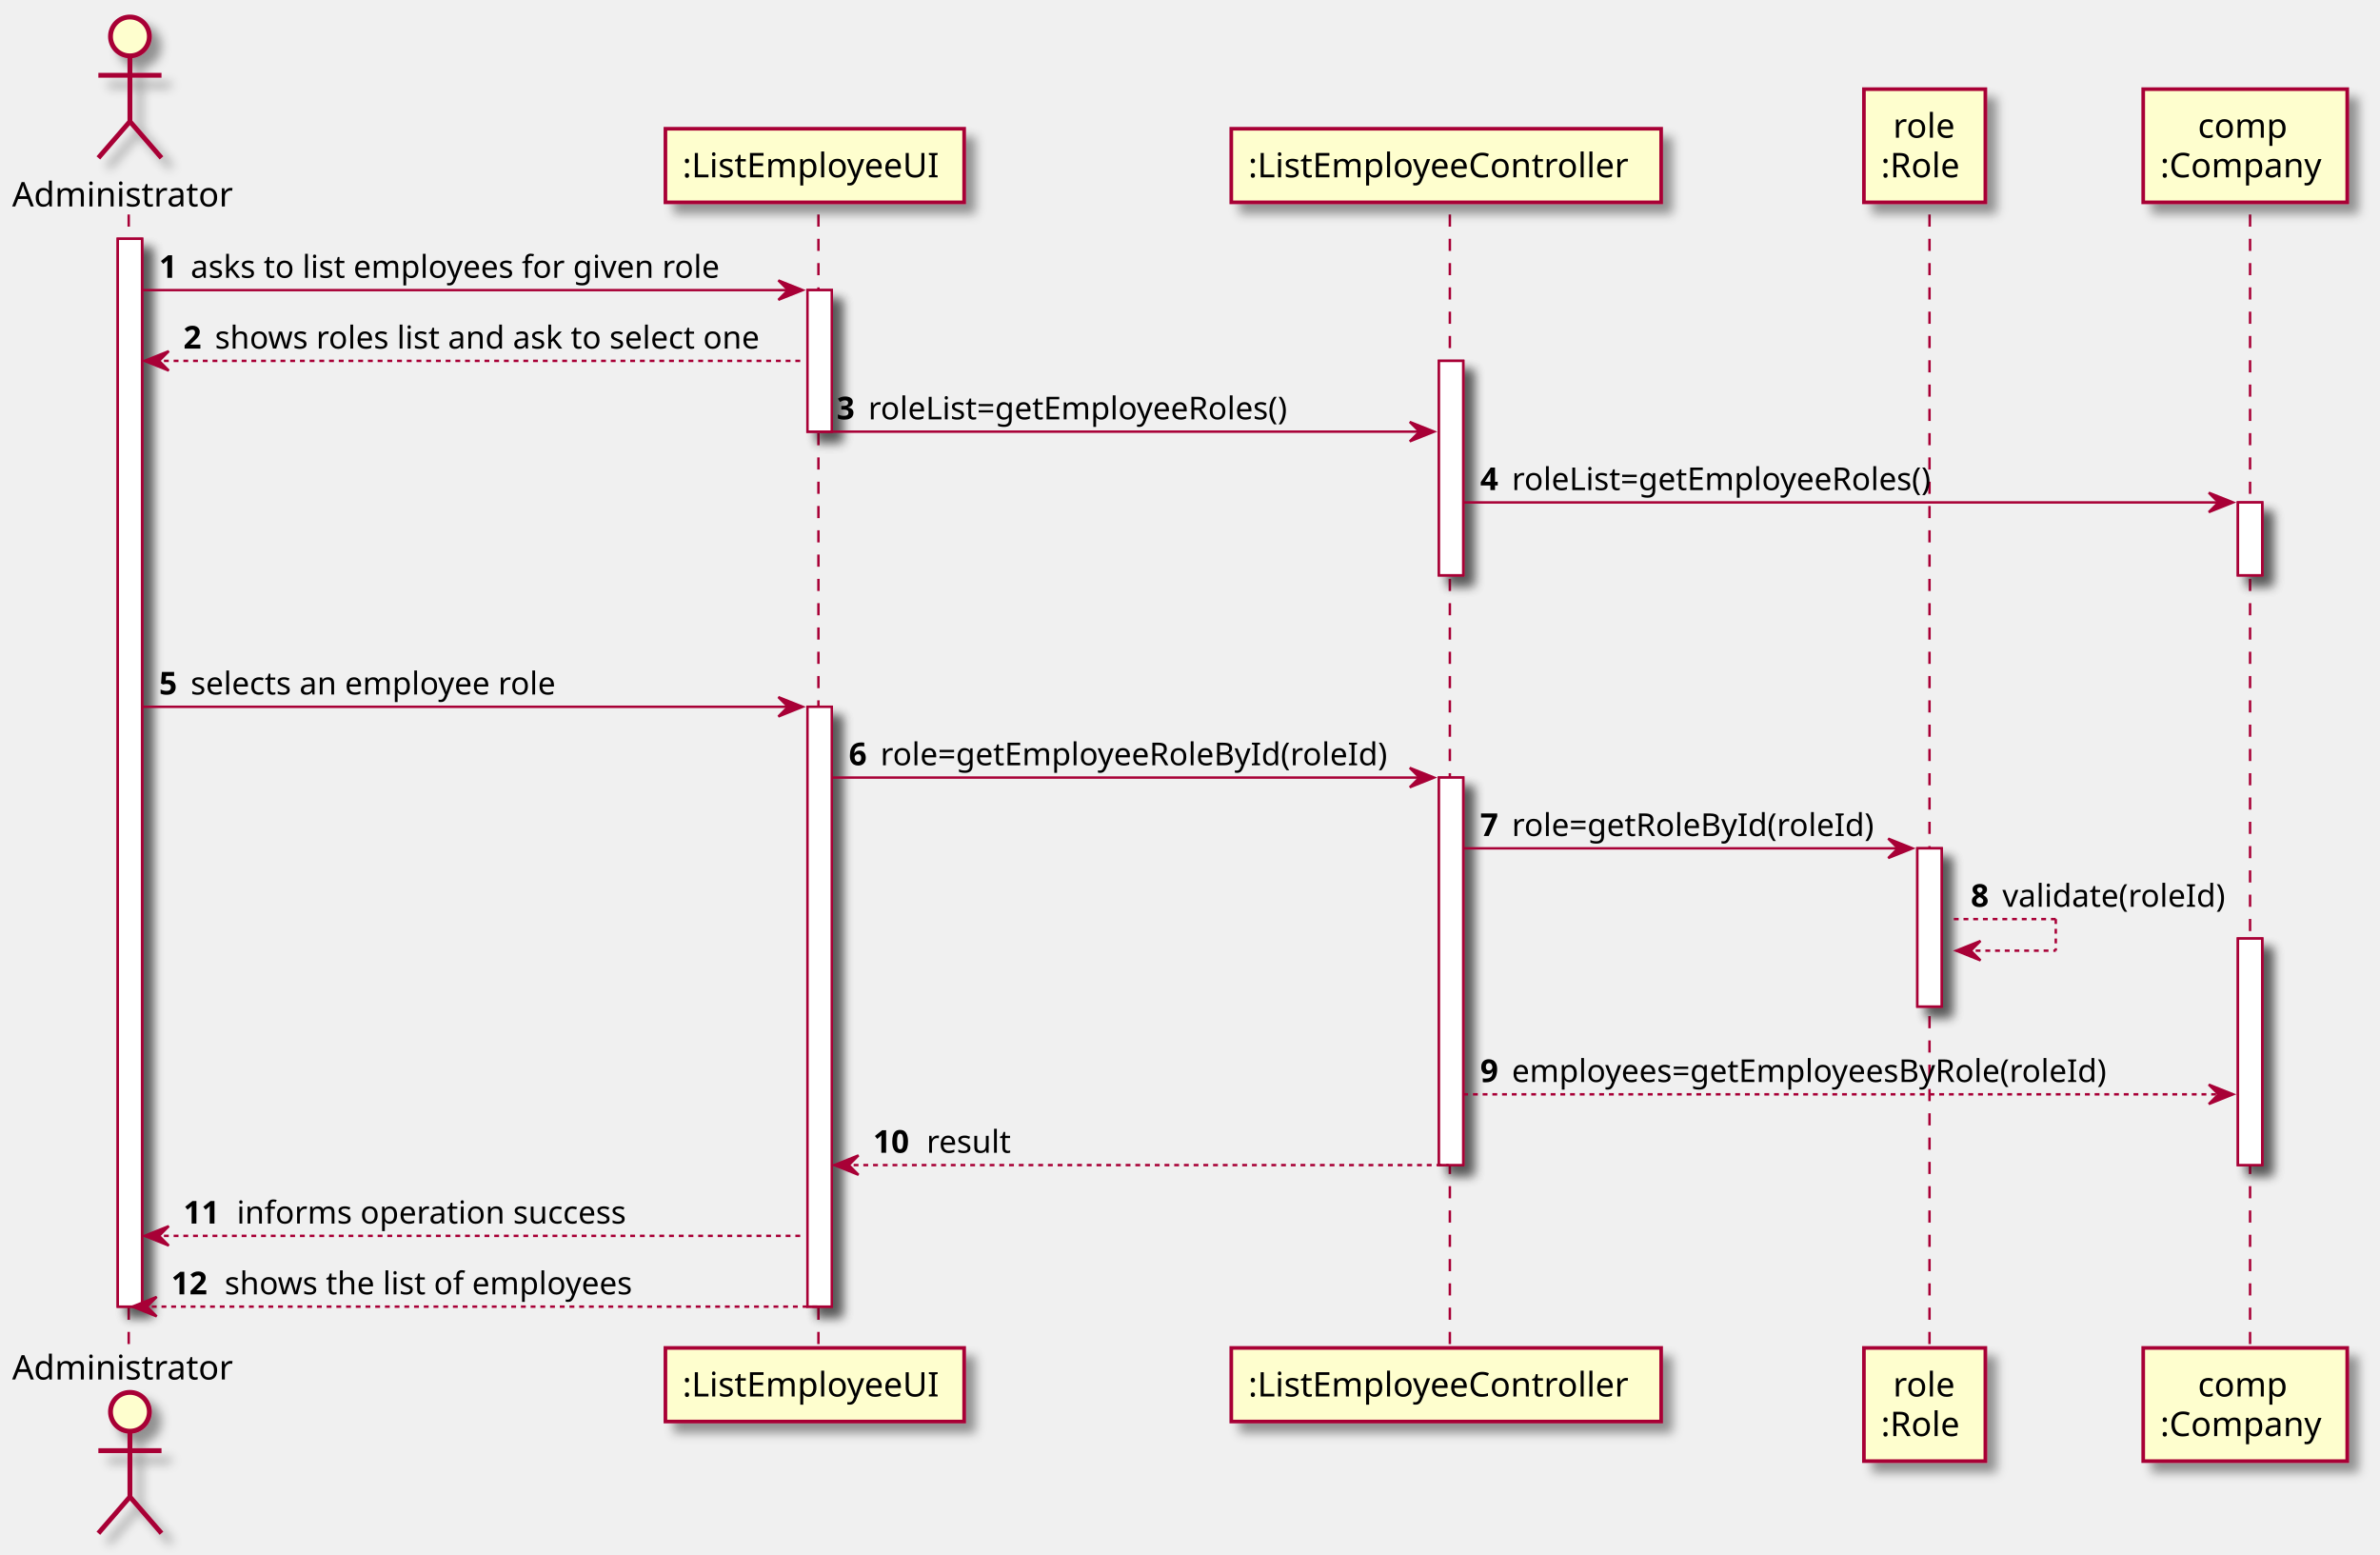
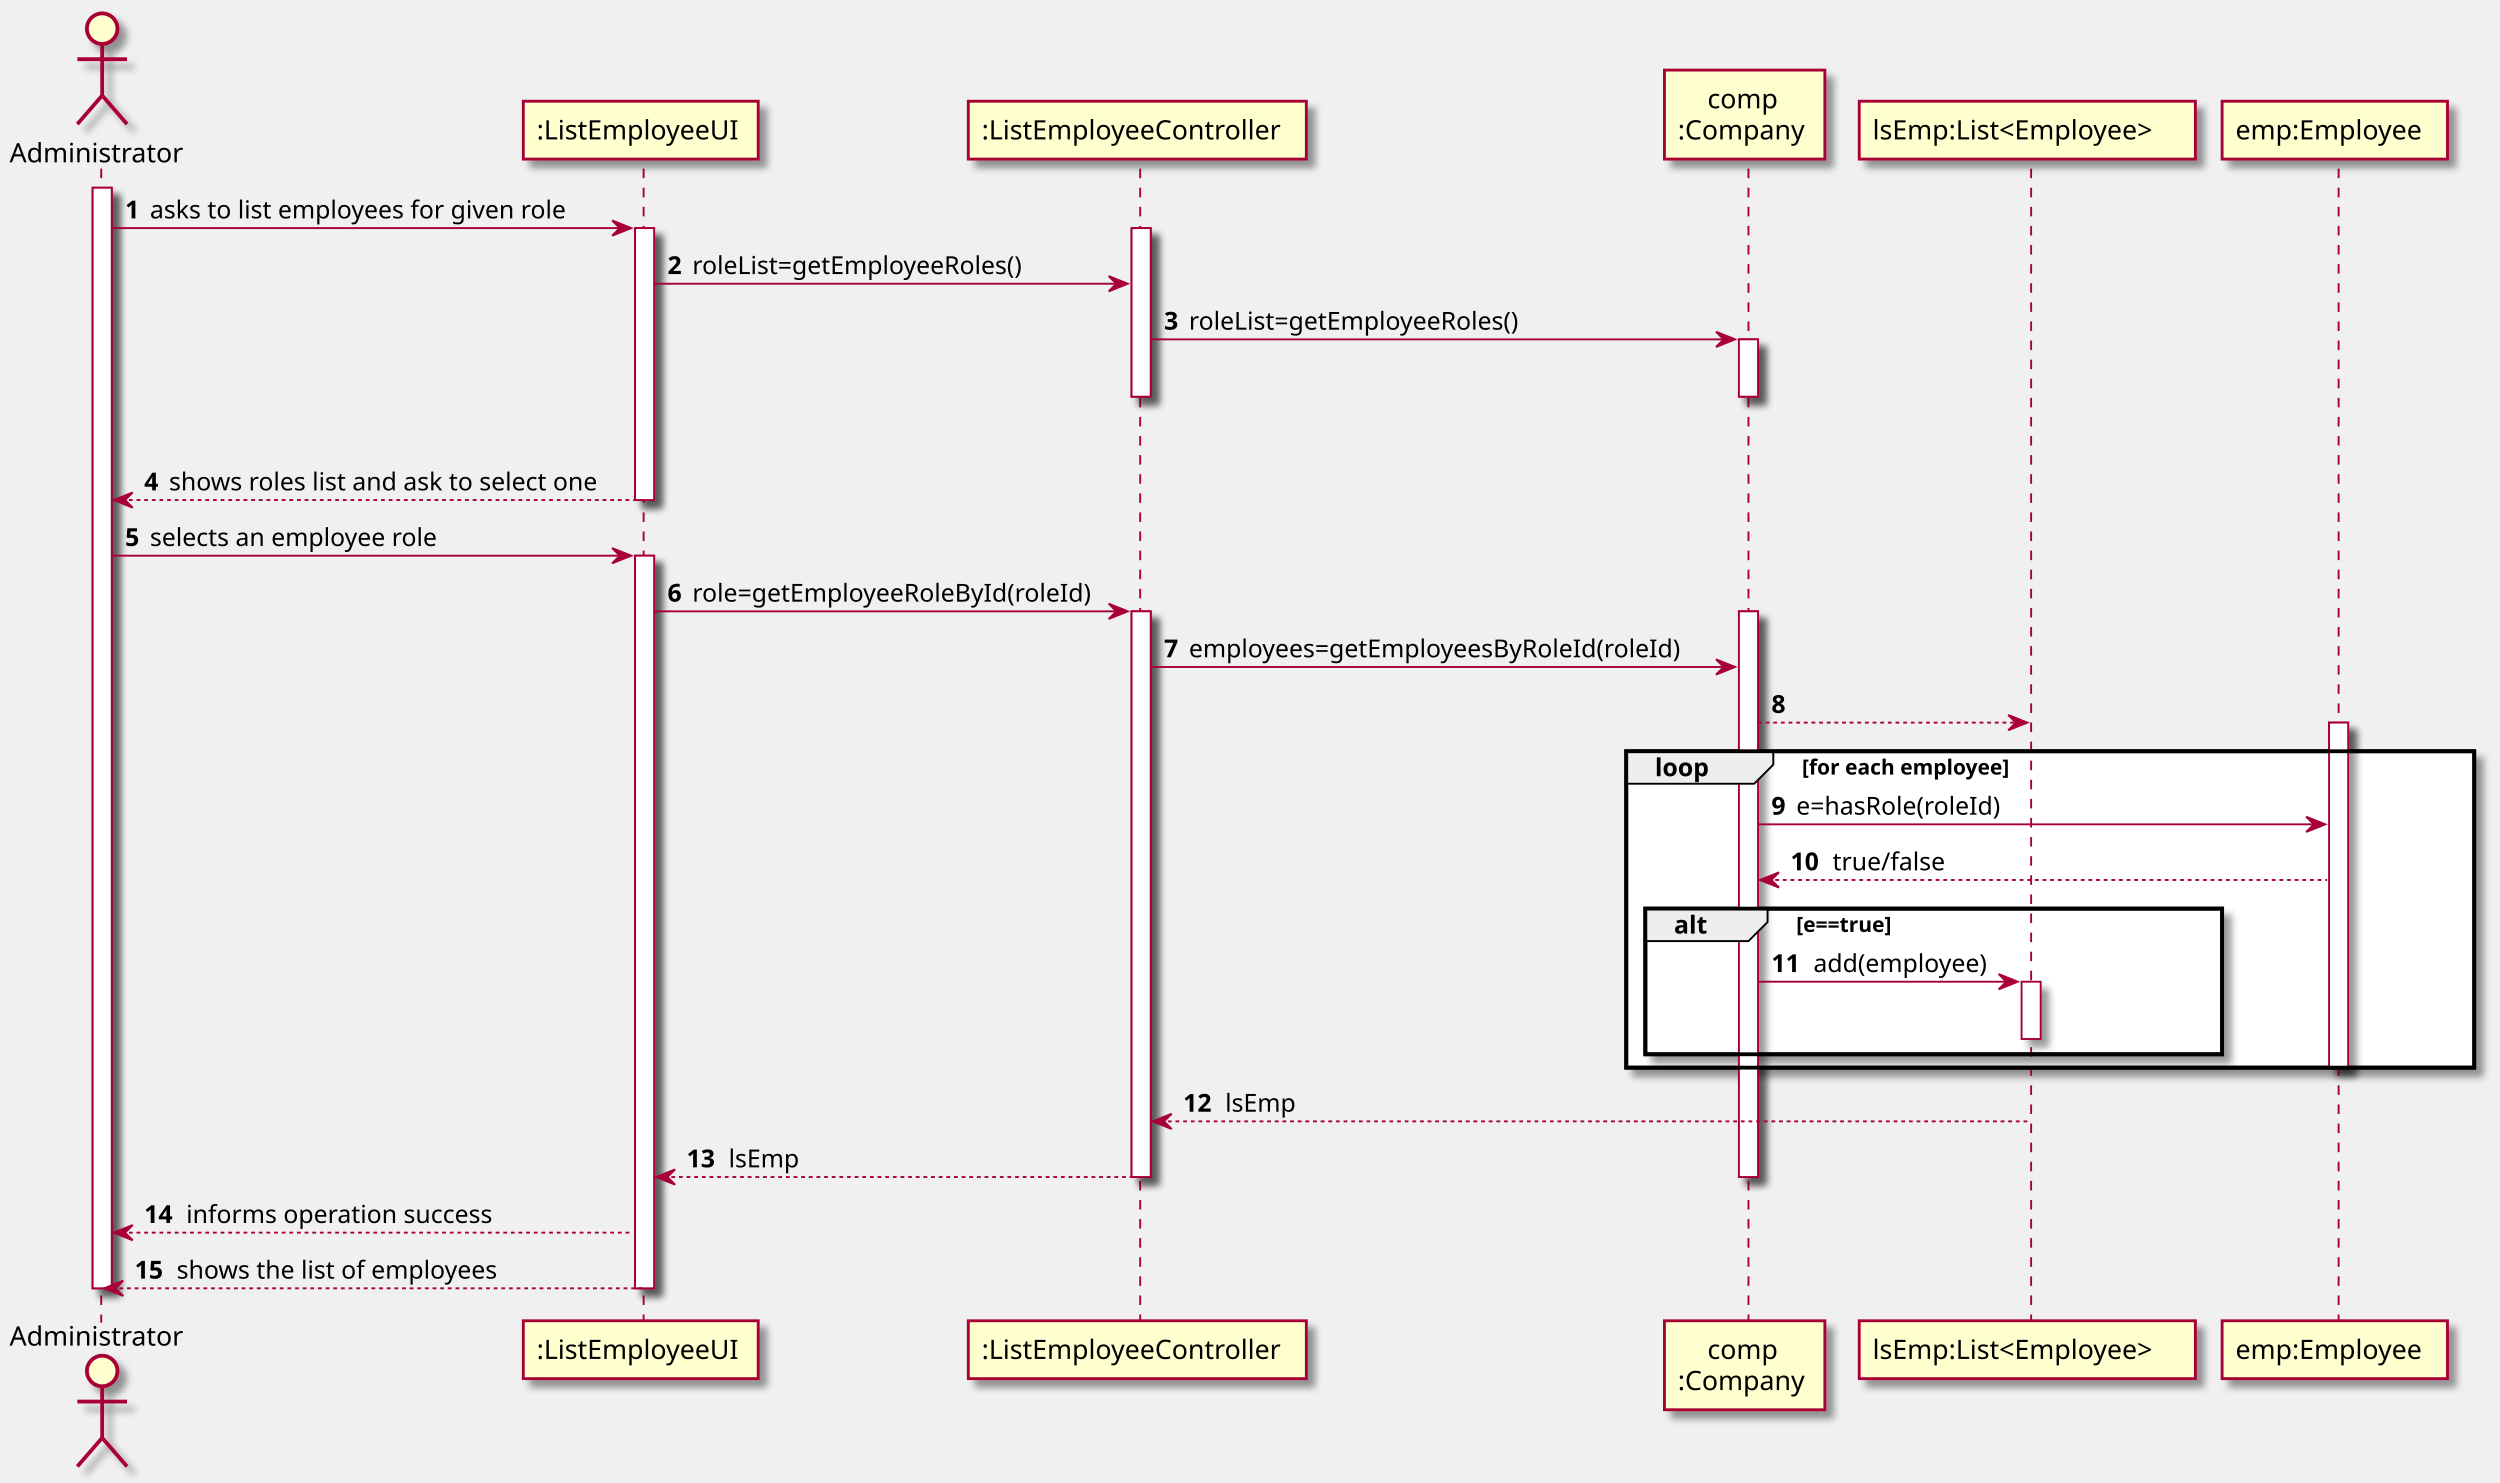
- <svg xmlns="http://www.w3.org/2000/svg" contentScriptType="application/ecmascript" contentStyleType="text/css" height="640px" preserveAspectRatio="none" style="width:980px;height:640px;background:#FFFFFF;" version="1.1" viewBox="0 0 980 640" width="980px" zoomAndPan="magnify">
+ <svg xmlns="http://www.w3.org/2000/svg" contentScriptType="application/ecmascript" contentStyleType="text/css" height="776px" preserveAspectRatio="none" style="width:1309px;height:776px;background:#FFFFFF;" version="1.1" viewBox="0 0 1309 776" width="1309px" zoomAndPan="magnify">
  <defs>
-     <filter height="300%" id="f4hueibgoy76e" width="300%" x="-1" y="-1">
+     <filter height="300%" id="fbu3zbguf27rs" width="300%" x="-1" y="-1">
      <feGaussianBlur result="blurOut" stdDeviation="2.0" />
      <feColorMatrix in="blurOut" result="blurOut2" type="matrix" values="0 0 0 0 0 0 0 0 0 0 0 0 0 0 0 0 0 0 .4 0" />
      <feOffset dx="4.0" dy="4.0" in="blurOut2" result="blurOut3" />
      <feBlend in="SourceGraphic" in2="blurOut3" mode="normal" />
    </filter>
  </defs>
  <g>
-     <rect fill="#FFFFFF" filter="url(#f4hueibgoy76e)" height="439.594" style="stroke:#A80036;stroke-width:1.0;" width="10" x="48.5" y="98.297" />
-     <rect fill="#FFFFFF" filter="url(#f4hueibgoy76e)" height="58.266" style="stroke:#A80036;stroke-width:1.0;" width="10" x="332.5" y="119.43" />
-     <rect fill="#FFFFFF" filter="url(#f4hueibgoy76e)" height="246.93" style="stroke:#A80036;stroke-width:1.0;" width="10" x="332.5" y="290.961" />
-     <rect fill="#FFFFFF" filter="url(#f4hueibgoy76e)" height="88.266" style="stroke:#A80036;stroke-width:1.0;" width="10" x="592.5" y="148.562" />
-     <rect fill="#FFFFFF" filter="url(#f4hueibgoy76e)" height="159.531" style="stroke:#A80036;stroke-width:1.0;" width="10" x="592.5" y="320.094" />
-     <rect fill="#FFFFFF" filter="url(#f4hueibgoy76e)" height="65.133" style="stroke:#A80036;stroke-width:1.0;" width="10" x="789.5" y="349.227" />
-     <rect fill="#FFFFFF" filter="url(#f4hueibgoy76e)" height="30" style="stroke:#A80036;stroke-width:1.0;" width="10" x="921.5" y="206.828" />
-     <rect fill="#FFFFFF" filter="url(#f4hueibgoy76e)" height="93.266" style="stroke:#A80036;stroke-width:1.0;" width="10" x="921.5" y="386.359" />
-     <line style="stroke:#A80036;stroke-width:1.0;stroke-dasharray:5.0,5.0;" x1="53" x2="53" y1="88.297" y2="555.891" />
-     <line style="stroke:#A80036;stroke-width:1.0;stroke-dasharray:5.0,5.0;" x1="337" x2="337" y1="88.297" y2="555.891" />
-     <line style="stroke:#A80036;stroke-width:1.0;stroke-dasharray:5.0,5.0;" x1="597" x2="597" y1="88.297" y2="555.891" />
-     <line style="stroke:#A80036;stroke-width:1.0;stroke-dasharray:5.0,5.0;" x1="794.5" x2="794.5" y1="88.297" y2="555.891" />
-     <line style="stroke:#A80036;stroke-width:1.0;stroke-dasharray:5.0,5.0;" x1="926.5" x2="926.5" y1="88.297" y2="555.891" />
+     <rect fill="#FFFFFF" filter="url(#fbu3zbguf27rs)" height="576.258" style="stroke:#A80036;stroke-width:1.0;" width="10" x="48.5" y="98.297" />
+     <rect fill="#FFFFFF" filter="url(#fbu3zbguf27rs)" height="142.398" style="stroke:#A80036;stroke-width:1.0;" width="10" x="332.5" y="119.43" />
+     <rect fill="#FFFFFF" filter="url(#fbu3zbguf27rs)" height="383.594" style="stroke:#A80036;stroke-width:1.0;" width="10" x="332.5" y="290.961" />
+     <rect fill="#FFFFFF" filter="url(#fbu3zbguf27rs)" height="88.266" style="stroke:#A80036;stroke-width:1.0;" width="10" x="592.5" y="119.43" />
+     <rect fill="#FFFFFF" filter="url(#fbu3zbguf27rs)" height="296.195" style="stroke:#A80036;stroke-width:1.0;" width="10" x="592.5" y="320.094" />
+     <rect fill="#FFFFFF" filter="url(#fbu3zbguf27rs)" height="30" style="stroke:#A80036;stroke-width:1.0;" width="10" x="910.5" y="177.695" />
+     <rect fill="#FFFFFF" filter="url(#fbu3zbguf27rs)" height="296.195" style="stroke:#A80036;stroke-width:1.0;" width="10" x="910.5" y="320.094" />
+     <rect fill="#FFFFFF" filter="url(#fbu3zbguf27rs)" height="30" style="stroke:#A80036;stroke-width:1.0;" width="10" x="1058.5" y="514.023" />
+     <rect fill="#FFFFFF" filter="url(#fbu3zbguf27rs)" height="180.664" style="stroke:#A80036;stroke-width:1.0;" width="10" x="1219.5" y="378.359" />
+     <rect fill="#FFFFFF" filter="url(#fbu3zbguf27rs)" height="165.664" style="stroke:#000000;stroke-width:2.0;" width="444" x="851.5" y="393.359" />
+     <rect fill="#FFFFFF" filter="url(#fbu3zbguf27rs)" height="76.266" style="stroke:#000000;stroke-width:2.0;" width="302" x="861.5" y="475.758" />
+     <line style="stroke:#A80036;stroke-width:1.0;stroke-dasharray:5.0,5.0;" x1="53" x2="53" y1="88.297" y2="692.555" />
+     <line style="stroke:#A80036;stroke-width:1.0;stroke-dasharray:5.0,5.0;" x1="337" x2="337" y1="88.297" y2="692.555" />
+     <line style="stroke:#A80036;stroke-width:1.0;stroke-dasharray:5.0,5.0;" x1="597" x2="597" y1="88.297" y2="692.555" />
+     <line style="stroke:#A80036;stroke-width:1.0;stroke-dasharray:5.0,5.0;" x1="915.5" x2="915.5" y1="88.297" y2="692.555" />
+     <line style="stroke:#A80036;stroke-width:1.0;stroke-dasharray:5.0,5.0;" x1="1063.5" x2="1063.5" y1="88.297" y2="692.555" />
+     <line style="stroke:#A80036;stroke-width:1.0;stroke-dasharray:5.0,5.0;" x1="1224.5" x2="1224.5" y1="88.297" y2="692.555" />
    <text fill="#000000" font-family="sans-serif" font-size="14" lengthAdjust="spacing" textLength="91" x="5" y="84.995">Administrator</text>
-     <ellipse cx="53.5" cy="15" fill="#FEFECE" filter="url(#f4hueibgoy76e)" rx="8" ry="8" style="stroke:#A80036;stroke-width:2.0;" />
-     <path d="M53.5,23 L53.5,50 M40.5,31 L66.5,31 M53.5,50 L40.5,65 M53.5,50 L66.5,65 " fill="none" filter="url(#f4hueibgoy76e)" style="stroke:#A80036;stroke-width:2.0;" />
-     <text fill="#000000" font-family="sans-serif" font-size="14" lengthAdjust="spacing" textLength="91" x="5" y="567.886">Administrator</text>
-     <ellipse cx="53.5" cy="581.188" fill="#FEFECE" filter="url(#f4hueibgoy76e)" rx="8" ry="8" style="stroke:#A80036;stroke-width:2.0;" />
-     <path d="M53.5,589.188 L53.5,616.188 M40.5,597.188 L66.5,597.188 M53.5,616.188 L40.5,631.188 M53.5,616.188 L66.5,631.188 " fill="none" filter="url(#f4hueibgoy76e)" style="stroke:#A80036;stroke-width:2.0;" />
-     <rect fill="#FEFECE" filter="url(#f4hueibgoy76e)" height="30.297" style="stroke:#A80036;stroke-width:1.5;" width="123" x="274" y="53" />
+     <ellipse cx="53.5" cy="15" fill="#FEFECE" filter="url(#fbu3zbguf27rs)" rx="8" ry="8" style="stroke:#A80036;stroke-width:2.0;" />
+     <path d="M53.5,23 L53.5,50 M40.5,31 L66.5,31 M53.5,50 L40.5,65 M53.5,50 L66.5,65 " fill="none" filter="url(#fbu3zbguf27rs)" style="stroke:#A80036;stroke-width:2.0;" />
+     <text fill="#000000" font-family="sans-serif" font-size="14" lengthAdjust="spacing" textLength="91" x="5" y="704.55">Administrator</text>
+     <ellipse cx="53.5" cy="717.852" fill="#FEFECE" filter="url(#fbu3zbguf27rs)" rx="8" ry="8" style="stroke:#A80036;stroke-width:2.0;" />
+     <path d="M53.5,725.852 L53.5,752.852 M40.5,733.852 L66.5,733.852 M53.5,752.852 L40.5,767.852 M53.5,752.852 L66.5,767.852 " fill="none" filter="url(#fbu3zbguf27rs)" style="stroke:#A80036;stroke-width:2.0;" />
+     <rect fill="#FEFECE" filter="url(#fbu3zbguf27rs)" height="30.297" style="stroke:#A80036;stroke-width:1.5;" width="123" x="274" y="53" />
    <text fill="#000000" font-family="sans-serif" font-size="14" lengthAdjust="spacing" textLength="109" x="281" y="72.995">:ListEmployeeUI</text>
-     <rect fill="#FEFECE" filter="url(#f4hueibgoy76e)" height="30.297" style="stroke:#A80036;stroke-width:1.5;" width="123" x="274" y="554.891" />
-     <text fill="#000000" font-family="sans-serif" font-size="14" lengthAdjust="spacing" textLength="109" x="281" y="574.886">:ListEmployeeUI</text>
-     <rect fill="#FEFECE" filter="url(#f4hueibgoy76e)" height="30.297" style="stroke:#A80036;stroke-width:1.5;" width="177" x="507" y="53" />
+     <rect fill="#FEFECE" filter="url(#fbu3zbguf27rs)" height="30.297" style="stroke:#A80036;stroke-width:1.5;" width="123" x="274" y="691.555" />
+     <text fill="#000000" font-family="sans-serif" font-size="14" lengthAdjust="spacing" textLength="109" x="281" y="711.55">:ListEmployeeUI</text>
+     <rect fill="#FEFECE" filter="url(#fbu3zbguf27rs)" height="30.297" style="stroke:#A80036;stroke-width:1.5;" width="177" x="507" y="53" />
    <text fill="#000000" font-family="sans-serif" font-size="14" lengthAdjust="spacing" textLength="163" x="514" y="72.995">:ListEmployeeController</text>
-     <rect fill="#FEFECE" filter="url(#f4hueibgoy76e)" height="30.297" style="stroke:#A80036;stroke-width:1.5;" width="177" x="507" y="554.891" />
-     <text fill="#000000" font-family="sans-serif" font-size="14" lengthAdjust="spacing" textLength="163" x="514" y="574.886">:ListEmployeeController</text>
-     <rect fill="#FEFECE" filter="url(#f4hueibgoy76e)" height="46.594" style="stroke:#A80036;stroke-width:1.5;" width="50" x="767.5" y="36.703" />
-     <text fill="#000000" font-family="sans-serif" font-size="14" lengthAdjust="spacing" textLength="26" x="779.5" y="56.698">role</text>
-     <text fill="#000000" font-family="sans-serif" font-size="14" lengthAdjust="spacing" textLength="36" x="774.5" y="72.995">:Role</text>
-     <rect fill="#FEFECE" filter="url(#f4hueibgoy76e)" height="46.594" style="stroke:#A80036;stroke-width:1.5;" width="50" x="767.5" y="554.891" />
-     <text fill="#000000" font-family="sans-serif" font-size="14" lengthAdjust="spacing" textLength="26" x="779.5" y="574.886">role</text>
-     <text fill="#000000" font-family="sans-serif" font-size="14" lengthAdjust="spacing" textLength="36" x="774.5" y="591.183">:Role</text>
-     <rect fill="#FEFECE" filter="url(#f4hueibgoy76e)" height="46.594" style="stroke:#A80036;stroke-width:1.5;" width="84" x="882.5" y="36.703" />
-     <text fill="#000000" font-family="sans-serif" font-size="14" lengthAdjust="spacing" textLength="39" x="905" y="56.698">comp</text>
-     <text fill="#000000" font-family="sans-serif" font-size="14" lengthAdjust="spacing" textLength="70" x="889.5" y="72.995">:Company</text>
-     <rect fill="#FEFECE" filter="url(#f4hueibgoy76e)" height="46.594" style="stroke:#A80036;stroke-width:1.5;" width="84" x="882.5" y="554.891" />
-     <text fill="#000000" font-family="sans-serif" font-size="14" lengthAdjust="spacing" textLength="39" x="905" y="574.886">comp</text>
-     <text fill="#000000" font-family="sans-serif" font-size="14" lengthAdjust="spacing" textLength="70" x="889.5" y="591.183">:Company</text>
-     <rect fill="#FFFFFF" filter="url(#f4hueibgoy76e)" height="439.594" style="stroke:#A80036;stroke-width:1.0;" width="10" x="48.5" y="98.297" />
-     <rect fill="#FFFFFF" filter="url(#f4hueibgoy76e)" height="58.266" style="stroke:#A80036;stroke-width:1.0;" width="10" x="332.5" y="119.43" />
-     <rect fill="#FFFFFF" filter="url(#f4hueibgoy76e)" height="246.93" style="stroke:#A80036;stroke-width:1.0;" width="10" x="332.5" y="290.961" />
-     <rect fill="#FFFFFF" filter="url(#f4hueibgoy76e)" height="88.266" style="stroke:#A80036;stroke-width:1.0;" width="10" x="592.5" y="148.562" />
-     <rect fill="#FFFFFF" filter="url(#f4hueibgoy76e)" height="159.531" style="stroke:#A80036;stroke-width:1.0;" width="10" x="592.5" y="320.094" />
-     <rect fill="#FFFFFF" filter="url(#f4hueibgoy76e)" height="65.133" style="stroke:#A80036;stroke-width:1.0;" width="10" x="789.5" y="349.227" />
-     <rect fill="#FFFFFF" filter="url(#f4hueibgoy76e)" height="30" style="stroke:#A80036;stroke-width:1.0;" width="10" x="921.5" y="206.828" />
-     <rect fill="#FFFFFF" filter="url(#f4hueibgoy76e)" height="93.266" style="stroke:#A80036;stroke-width:1.0;" width="10" x="921.5" y="386.359" />
+     <rect fill="#FEFECE" filter="url(#fbu3zbguf27rs)" height="30.297" style="stroke:#A80036;stroke-width:1.5;" width="177" x="507" y="691.555" />
+     <text fill="#000000" font-family="sans-serif" font-size="14" lengthAdjust="spacing" textLength="163" x="514" y="711.55">:ListEmployeeController</text>
+     <rect fill="#FEFECE" filter="url(#fbu3zbguf27rs)" height="46.594" style="stroke:#A80036;stroke-width:1.5;" width="84" x="871.5" y="36.703" />
+     <text fill="#000000" font-family="sans-serif" font-size="14" lengthAdjust="spacing" textLength="39" x="894" y="56.698">comp</text>
+     <text fill="#000000" font-family="sans-serif" font-size="14" lengthAdjust="spacing" textLength="70" x="878.5" y="72.995">:Company</text>
+     <rect fill="#FEFECE" filter="url(#fbu3zbguf27rs)" height="46.594" style="stroke:#A80036;stroke-width:1.5;" width="84" x="871.5" y="691.555" />
+     <text fill="#000000" font-family="sans-serif" font-size="14" lengthAdjust="spacing" textLength="39" x="894" y="711.55">comp</text>
+     <text fill="#000000" font-family="sans-serif" font-size="14" lengthAdjust="spacing" textLength="70" x="878.5" y="727.847">:Company</text>
+     <rect fill="#FEFECE" filter="url(#fbu3zbguf27rs)" height="30.297" style="stroke:#A80036;stroke-width:1.5;" width="176" x="973.5" y="53" />
+     <text fill="#000000" font-family="sans-serif" font-size="14" lengthAdjust="spacing" textLength="162" x="980.5" y="72.995">lsEmp:List&lt;Employee&gt;</text>
+     <rect fill="#FEFECE" filter="url(#fbu3zbguf27rs)" height="30.297" style="stroke:#A80036;stroke-width:1.5;" width="176" x="973.5" y="691.555" />
+     <text fill="#000000" font-family="sans-serif" font-size="14" lengthAdjust="spacing" textLength="162" x="980.5" y="711.55">lsEmp:List&lt;Employee&gt;</text>
+     <rect fill="#FEFECE" filter="url(#fbu3zbguf27rs)" height="30.297" style="stroke:#A80036;stroke-width:1.5;" width="118" x="1163.5" y="53" />
+     <text fill="#000000" font-family="sans-serif" font-size="14" lengthAdjust="spacing" textLength="104" x="1170.5" y="72.995">emp:Employee</text>
+     <rect fill="#FEFECE" filter="url(#fbu3zbguf27rs)" height="30.297" style="stroke:#A80036;stroke-width:1.5;" width="118" x="1163.5" y="691.555" />
+     <text fill="#000000" font-family="sans-serif" font-size="14" lengthAdjust="spacing" textLength="104" x="1170.5" y="711.55">emp:Employee</text>
+     <rect fill="#FFFFFF" filter="url(#fbu3zbguf27rs)" height="576.258" style="stroke:#A80036;stroke-width:1.0;" width="10" x="48.5" y="98.297" />
+     <rect fill="#FFFFFF" filter="url(#fbu3zbguf27rs)" height="142.398" style="stroke:#A80036;stroke-width:1.0;" width="10" x="332.5" y="119.43" />
+     <rect fill="#FFFFFF" filter="url(#fbu3zbguf27rs)" height="383.594" style="stroke:#A80036;stroke-width:1.0;" width="10" x="332.5" y="290.961" />
+     <rect fill="#FFFFFF" filter="url(#fbu3zbguf27rs)" height="88.266" style="stroke:#A80036;stroke-width:1.0;" width="10" x="592.5" y="119.43" />
+     <rect fill="#FFFFFF" filter="url(#fbu3zbguf27rs)" height="296.195" style="stroke:#A80036;stroke-width:1.0;" width="10" x="592.5" y="320.094" />
+     <rect fill="#FFFFFF" filter="url(#fbu3zbguf27rs)" height="30" style="stroke:#A80036;stroke-width:1.0;" width="10" x="910.5" y="177.695" />
+     <rect fill="#FFFFFF" filter="url(#fbu3zbguf27rs)" height="296.195" style="stroke:#A80036;stroke-width:1.0;" width="10" x="910.5" y="320.094" />
+     <rect fill="#FFFFFF" filter="url(#fbu3zbguf27rs)" height="30" style="stroke:#A80036;stroke-width:1.0;" width="10" x="1058.5" y="514.023" />
+     <rect fill="#FFFFFF" filter="url(#fbu3zbguf27rs)" height="180.664" style="stroke:#A80036;stroke-width:1.0;" width="10" x="1219.5" y="378.359" />
    <polygon fill="#A80036" points="320.5,115.43,330.5,119.43,320.5,123.43,324.5,119.43" style="stroke:#A80036;stroke-width:1.0;" />
    <line style="stroke:#A80036;stroke-width:1.0;" x1="58.5" x2="326.5" y1="119.43" y2="119.43" />
    <text fill="#000000" font-family="sans-serif" font-size="13" font-weight="bold" lengthAdjust="spacing" textLength="9" x="65.5" y="114.364">1</text>
    <text fill="#000000" font-family="sans-serif" font-size="13" lengthAdjust="spacing" textLength="229" x="78.5" y="114.364">asks to list employees for given role</text>
-     <polygon fill="#A80036" points="69.5,144.562,59.5,148.562,69.5,152.562,65.5,148.562" style="stroke:#A80036;stroke-width:1.0;" />
-     <line style="stroke:#A80036;stroke-width:1.0;stroke-dasharray:2.0,2.0;" x1="63.5" x2="331.5" y1="148.562" y2="148.562" />
-     <text fill="#000000" font-family="sans-serif" font-size="13" font-weight="bold" lengthAdjust="spacing" textLength="9" x="75.5" y="143.497">2</text>
-     <text fill="#000000" font-family="sans-serif" font-size="13" lengthAdjust="spacing" textLength="237" x="88.5" y="143.497">shows roles list and ask to select one</text>
-     <polygon fill="#A80036" points="580.5,173.695,590.5,177.695,580.5,181.695,584.5,177.695" style="stroke:#A80036;stroke-width:1.0;" />
-     <line style="stroke:#A80036;stroke-width:1.0;" x1="337.5" x2="586.5" y1="177.695" y2="177.695" />
-     <text fill="#000000" font-family="sans-serif" font-size="13" font-weight="bold" lengthAdjust="spacing" textLength="9" x="344.5" y="172.629">3</text>
-     <text fill="#000000" font-family="sans-serif" font-size="13" lengthAdjust="spacing" textLength="185" x="357.5" y="172.629">roleList=getEmployeeRoles()</text>
-     <polygon fill="#A80036" points="909.5,202.828,919.5,206.828,909.5,210.828,913.5,206.828" style="stroke:#A80036;stroke-width:1.0;" />
-     <line style="stroke:#A80036;stroke-width:1.0;" x1="602.5" x2="915.5" y1="206.828" y2="206.828" />
-     <text fill="#000000" font-family="sans-serif" font-size="13" font-weight="bold" lengthAdjust="spacing" textLength="9" x="609.5" y="201.762">4</text>
-     <text fill="#000000" font-family="sans-serif" font-size="13" lengthAdjust="spacing" textLength="185" x="622.5" y="201.762">roleList=getEmployeeRoles()</text>
+     <polygon fill="#A80036" points="580.5,144.562,590.5,148.562,580.5,152.562,584.5,148.562" style="stroke:#A80036;stroke-width:1.0;" />
+     <line style="stroke:#A80036;stroke-width:1.0;" x1="342.5" x2="586.5" y1="148.562" y2="148.562" />
+     <text fill="#000000" font-family="sans-serif" font-size="13" font-weight="bold" lengthAdjust="spacing" textLength="9" x="349.5" y="143.497">2</text>
+     <text fill="#000000" font-family="sans-serif" font-size="13" lengthAdjust="spacing" textLength="185" x="362.5" y="143.497">roleList=getEmployeeRoles()</text>
+     <polygon fill="#A80036" points="898.5,173.695,908.5,177.695,898.5,181.695,902.5,177.695" style="stroke:#A80036;stroke-width:1.0;" />
+     <line style="stroke:#A80036;stroke-width:1.0;" x1="602.5" x2="904.5" y1="177.695" y2="177.695" />
+     <text fill="#000000" font-family="sans-serif" font-size="13" font-weight="bold" lengthAdjust="spacing" textLength="9" x="609.5" y="172.629">3</text>
+     <text fill="#000000" font-family="sans-serif" font-size="13" lengthAdjust="spacing" textLength="185" x="622.5" y="172.629">roleList=getEmployeeRoles()</text>
+     <polygon fill="#A80036" points="69.5,257.828,59.5,261.828,69.5,265.828,65.5,261.828" style="stroke:#A80036;stroke-width:1.0;" />
+     <line style="stroke:#A80036;stroke-width:1.0;stroke-dasharray:2.0,2.0;" x1="63.5" x2="336.5" y1="261.828" y2="261.828" />
+     <text fill="#000000" font-family="sans-serif" font-size="13" font-weight="bold" lengthAdjust="spacing" textLength="9" x="75.5" y="256.762">4</text>
+     <text fill="#000000" font-family="sans-serif" font-size="13" lengthAdjust="spacing" textLength="237" x="88.5" y="256.762">shows roles list and ask to select one</text>
    <polygon fill="#A80036" points="320.5,286.961,330.5,290.961,320.5,294.961,324.5,290.961" style="stroke:#A80036;stroke-width:1.0;" />
    <line style="stroke:#A80036;stroke-width:1.0;" x1="58.5" x2="326.5" y1="290.961" y2="290.961" />
    <text fill="#000000" font-family="sans-serif" font-size="13" font-weight="bold" lengthAdjust="spacing" textLength="9" x="65.5" y="285.895">5</text>
    <text fill="#000000" font-family="sans-serif" font-size="13" lengthAdjust="spacing" textLength="160" x="78.5" y="285.895">selects an employee role</text>
    <polygon fill="#A80036" points="580.5,316.094,590.5,320.094,580.5,324.094,584.5,320.094" style="stroke:#A80036;stroke-width:1.0;" />
    <line style="stroke:#A80036;stroke-width:1.0;" x1="342.5" x2="586.5" y1="320.094" y2="320.094" />
    <text fill="#000000" font-family="sans-serif" font-size="13" font-weight="bold" lengthAdjust="spacing" textLength="9" x="349.5" y="315.028">6</text>
    <text fill="#000000" font-family="sans-serif" font-size="13" lengthAdjust="spacing" textLength="218" x="362.5" y="315.028">role=getEmployeeRoleById(roleId)</text>
-     <polygon fill="#A80036" points="777.5,345.227,787.5,349.227,777.5,353.227,781.5,349.227" style="stroke:#A80036;stroke-width:1.0;" />
-     <line style="stroke:#A80036;stroke-width:1.0;" x1="602.5" x2="783.5" y1="349.227" y2="349.227" />
+     <polygon fill="#A80036" points="898.5,345.227,908.5,349.227,898.5,353.227,902.5,349.227" style="stroke:#A80036;stroke-width:1.0;" />
+     <line style="stroke:#A80036;stroke-width:1.0;" x1="602.5" x2="904.5" y1="349.227" y2="349.227" />
    <text fill="#000000" font-family="sans-serif" font-size="13" font-weight="bold" lengthAdjust="spacing" textLength="9" x="609.5" y="344.161">7</text>
-     <text fill="#000000" font-family="sans-serif" font-size="13" lengthAdjust="spacing" textLength="155" x="622.5" y="344.161">role=getRoleById(roleId)</text>
-     <line style="stroke:#A80036;stroke-width:1.0;stroke-dasharray:2.0,2.0;" x1="804.5" x2="846.5" y1="378.359" y2="378.359" />
-     <line style="stroke:#A80036;stroke-width:1.0;stroke-dasharray:2.0,2.0;" x1="846.5" x2="846.5" y1="378.359" y2="391.359" />
-     <line style="stroke:#A80036;stroke-width:1.0;stroke-dasharray:2.0,2.0;" x1="805.5" x2="846.5" y1="391.359" y2="391.359" />
-     <polygon fill="#A80036" points="815.5,387.359,805.5,391.359,815.5,395.359,811.5,391.359" style="stroke:#A80036;stroke-width:1.0;" />
-     <text fill="#000000" font-family="sans-serif" font-size="13" font-weight="bold" lengthAdjust="spacing" textLength="9" x="811.5" y="373.293">8</text>
-     <text fill="#000000" font-family="sans-serif" font-size="13" lengthAdjust="spacing" textLength="95" x="824.5" y="373.293">validate(roleId)</text>
-     <polygon fill="#A80036" points="909.5,446.492,919.5,450.492,909.5,454.492,913.5,450.492" style="stroke:#A80036;stroke-width:1.0;" />
-     <line style="stroke:#A80036;stroke-width:1.0;stroke-dasharray:2.0,2.0;" x1="602.5" x2="915.5" y1="450.492" y2="450.492" />
-     <text fill="#000000" font-family="sans-serif" font-size="13" font-weight="bold" lengthAdjust="spacing" textLength="9" x="609.5" y="445.426">9</text>
-     <text fill="#000000" font-family="sans-serif" font-size="13" lengthAdjust="spacing" textLength="260" x="622.5" y="445.426">employees=getEmployeesByRole(roleId)</text>
-     <polygon fill="#A80036" points="353.5,475.625,343.5,479.625,353.5,483.625,349.5,479.625" style="stroke:#A80036;stroke-width:1.0;" />
-     <line style="stroke:#A80036;stroke-width:1.0;stroke-dasharray:2.0,2.0;" x1="347.5" x2="596.5" y1="479.625" y2="479.625" />
-     <text fill="#000000" font-family="sans-serif" font-size="13" font-weight="bold" lengthAdjust="spacing" textLength="18" x="359.5" y="474.559">10</text>
-     <text fill="#000000" font-family="sans-serif" font-size="13" lengthAdjust="spacing" textLength="36" x="381.5" y="474.559">result</text>
-     <polygon fill="#A80036" points="69.5,504.758,59.5,508.758,69.5,512.758,65.5,508.758" style="stroke:#A80036;stroke-width:1.0;" />
-     <line style="stroke:#A80036;stroke-width:1.0;stroke-dasharray:2.0,2.0;" x1="63.5" x2="331.5" y1="508.758" y2="508.758" />
-     <text fill="#000000" font-family="sans-serif" font-size="13" font-weight="bold" lengthAdjust="spacing" textLength="18" x="75.5" y="503.692">11</text>
-     <text fill="#000000" font-family="sans-serif" font-size="13" lengthAdjust="spacing" textLength="168" x="97.5" y="503.692">informs operation success</text>
-     <polygon fill="#A80036" points="64.5,533.891,54.5,537.891,64.5,541.891,60.5,537.891" style="stroke:#A80036;stroke-width:1.0;" />
-     <line style="stroke:#A80036;stroke-width:1.0;stroke-dasharray:2.0,2.0;" x1="58.5" x2="336.5" y1="537.891" y2="537.891" />
-     <text fill="#000000" font-family="sans-serif" font-size="13" font-weight="bold" lengthAdjust="spacing" textLength="18" x="70.5" y="532.825">12</text>
-     <text fill="#000000" font-family="sans-serif" font-size="13" lengthAdjust="spacing" textLength="176" x="92.5" y="532.825">shows the list of employees</text>
+     <text fill="#000000" font-family="sans-serif" font-size="13" lengthAdjust="spacing" textLength="271" x="622.5" y="344.161">employees=getEmployeesByRoleId(roleId)</text>
+     <polygon fill="#A80036" points="1051.5,374.359,1061.5,378.359,1051.5,382.359,1055.5,378.359" style="stroke:#A80036;stroke-width:1.0;" />
+     <line style="stroke:#A80036;stroke-width:1.0;stroke-dasharray:2.0,2.0;" x1="920.5" x2="1057.5" y1="378.359" y2="378.359" />
+     <text fill="#000000" font-family="sans-serif" font-size="13" font-weight="bold" lengthAdjust="spacing" textLength="9" x="927.5" y="373.293">8</text>
+     <text fill="#000000" font-family="sans-serif" font-size="13" lengthAdjust="spacing" textLength="0" x="944.5" y="373.293" />
+     <path d="M851.5,393.359 L928.5,393.359 L928.5,400.359 L918.5,410.359 L851.5,410.359 L851.5,393.359 " fill="#EEEEEE" style="stroke:#000000;stroke-width:1.0;" />
+     <rect fill="none" height="165.664" style="stroke:#000000;stroke-width:2.0;" width="444" x="851.5" y="393.359" />
+     <text fill="#000000" font-family="sans-serif" font-size="13" font-weight="bold" lengthAdjust="spacing" textLength="32" x="866.5" y="406.426">loop</text>
+     <text fill="#000000" font-family="sans-serif" font-size="11" font-weight="bold" lengthAdjust="spacing" textLength="129" x="943.5" y="405.57">[for each employee]</text>
+     <polygon fill="#A80036" points="1207.5,427.625,1217.5,431.625,1207.5,435.625,1211.5,431.625" style="stroke:#A80036;stroke-width:1.0;" />
+     <line style="stroke:#A80036;stroke-width:1.0;" x1="920.5" x2="1213.5" y1="431.625" y2="431.625" />
+     <text fill="#000000" font-family="sans-serif" font-size="13" font-weight="bold" lengthAdjust="spacing" textLength="9" x="927.5" y="426.559">9</text>
+     <text fill="#000000" font-family="sans-serif" font-size="13" lengthAdjust="spacing" textLength="114" x="940.5" y="426.559">e=hasRole(roleId)</text>
+     <polygon fill="#A80036" points="931.5,456.758,921.5,460.758,931.5,464.758,927.5,460.758" style="stroke:#A80036;stroke-width:1.0;" />
+     <line style="stroke:#A80036;stroke-width:1.0;stroke-dasharray:2.0,2.0;" x1="925.5" x2="1218.5" y1="460.758" y2="460.758" />
+     <text fill="#000000" font-family="sans-serif" font-size="13" font-weight="bold" lengthAdjust="spacing" textLength="18" x="937.5" y="455.692">10</text>
+     <text fill="#000000" font-family="sans-serif" font-size="13" lengthAdjust="spacing" textLength="60" x="959.5" y="455.692">true/false</text>
+     <path d="M861.5,475.758 L925.5,475.758 L925.5,482.758 L915.5,492.758 L861.5,492.758 L861.5,475.758 " fill="#EEEEEE" style="stroke:#000000;stroke-width:1.0;" />
+     <rect fill="none" height="76.266" style="stroke:#000000;stroke-width:2.0;" width="302" x="861.5" y="475.758" />
+     <text fill="#000000" font-family="sans-serif" font-size="13" font-weight="bold" lengthAdjust="spacing" textLength="19" x="876.5" y="488.825">alt</text>
+     <text fill="#000000" font-family="sans-serif" font-size="11" font-weight="bold" lengthAdjust="spacing" textLength="62" x="940.5" y="487.968">[e==true]</text>
+     <polygon fill="#A80036" points="1046.5,510.023,1056.5,514.023,1046.5,518.023,1050.5,514.023" style="stroke:#A80036;stroke-width:1.0;" />
+     <line style="stroke:#A80036;stroke-width:1.0;" x1="920.5" x2="1052.5" y1="514.023" y2="514.023" />
+     <text fill="#000000" font-family="sans-serif" font-size="13" font-weight="bold" lengthAdjust="spacing" textLength="18" x="927.5" y="508.957">11</text>
+     <text fill="#000000" font-family="sans-serif" font-size="13" lengthAdjust="spacing" textLength="97" x="949.5" y="508.957">add(employee)</text>
+     <polygon fill="#A80036" points="613.5,583.156,603.5,587.156,613.5,591.156,609.5,587.156" style="stroke:#A80036;stroke-width:1.0;" />
+     <line style="stroke:#A80036;stroke-width:1.0;stroke-dasharray:2.0,2.0;" x1="607.5" x2="1062.5" y1="587.156" y2="587.156" />
+     <text fill="#000000" font-family="sans-serif" font-size="13" font-weight="bold" lengthAdjust="spacing" textLength="18" x="619.5" y="582.09">12</text>
+     <text fill="#000000" font-family="sans-serif" font-size="13" lengthAdjust="spacing" textLength="39" x="641.5" y="582.09">lsEmp</text>
+     <polygon fill="#A80036" points="353.5,612.289,343.5,616.289,353.5,620.289,349.5,616.289" style="stroke:#A80036;stroke-width:1.0;" />
+     <line style="stroke:#A80036;stroke-width:1.0;stroke-dasharray:2.0,2.0;" x1="347.5" x2="596.5" y1="616.289" y2="616.289" />
+     <text fill="#000000" font-family="sans-serif" font-size="13" font-weight="bold" lengthAdjust="spacing" textLength="18" x="359.5" y="611.223">13</text>
+     <text fill="#000000" font-family="sans-serif" font-size="13" lengthAdjust="spacing" textLength="39" x="381.5" y="611.223">lsEmp</text>
+     <polygon fill="#A80036" points="69.5,641.422,59.5,645.422,69.5,649.422,65.5,645.422" style="stroke:#A80036;stroke-width:1.0;" />
+     <line style="stroke:#A80036;stroke-width:1.0;stroke-dasharray:2.0,2.0;" x1="63.5" x2="331.5" y1="645.422" y2="645.422" />
+     <text fill="#000000" font-family="sans-serif" font-size="13" font-weight="bold" lengthAdjust="spacing" textLength="18" x="75.5" y="640.356">14</text>
+     <text fill="#000000" font-family="sans-serif" font-size="13" lengthAdjust="spacing" textLength="168" x="97.5" y="640.356">informs operation success</text>
+     <polygon fill="#A80036" points="64.5,670.555,54.5,674.555,64.5,678.555,60.5,674.555" style="stroke:#A80036;stroke-width:1.0;" />
+     <line style="stroke:#A80036;stroke-width:1.0;stroke-dasharray:2.0,2.0;" x1="58.5" x2="336.5" y1="674.555" y2="674.555" />
+     <text fill="#000000" font-family="sans-serif" font-size="13" font-weight="bold" lengthAdjust="spacing" textLength="18" x="70.5" y="669.489">15</text>
+     <text fill="#000000" font-family="sans-serif" font-size="13" lengthAdjust="spacing" textLength="176" x="92.5" y="669.489">shows the list of employees</text>
  </g>
</svg>
